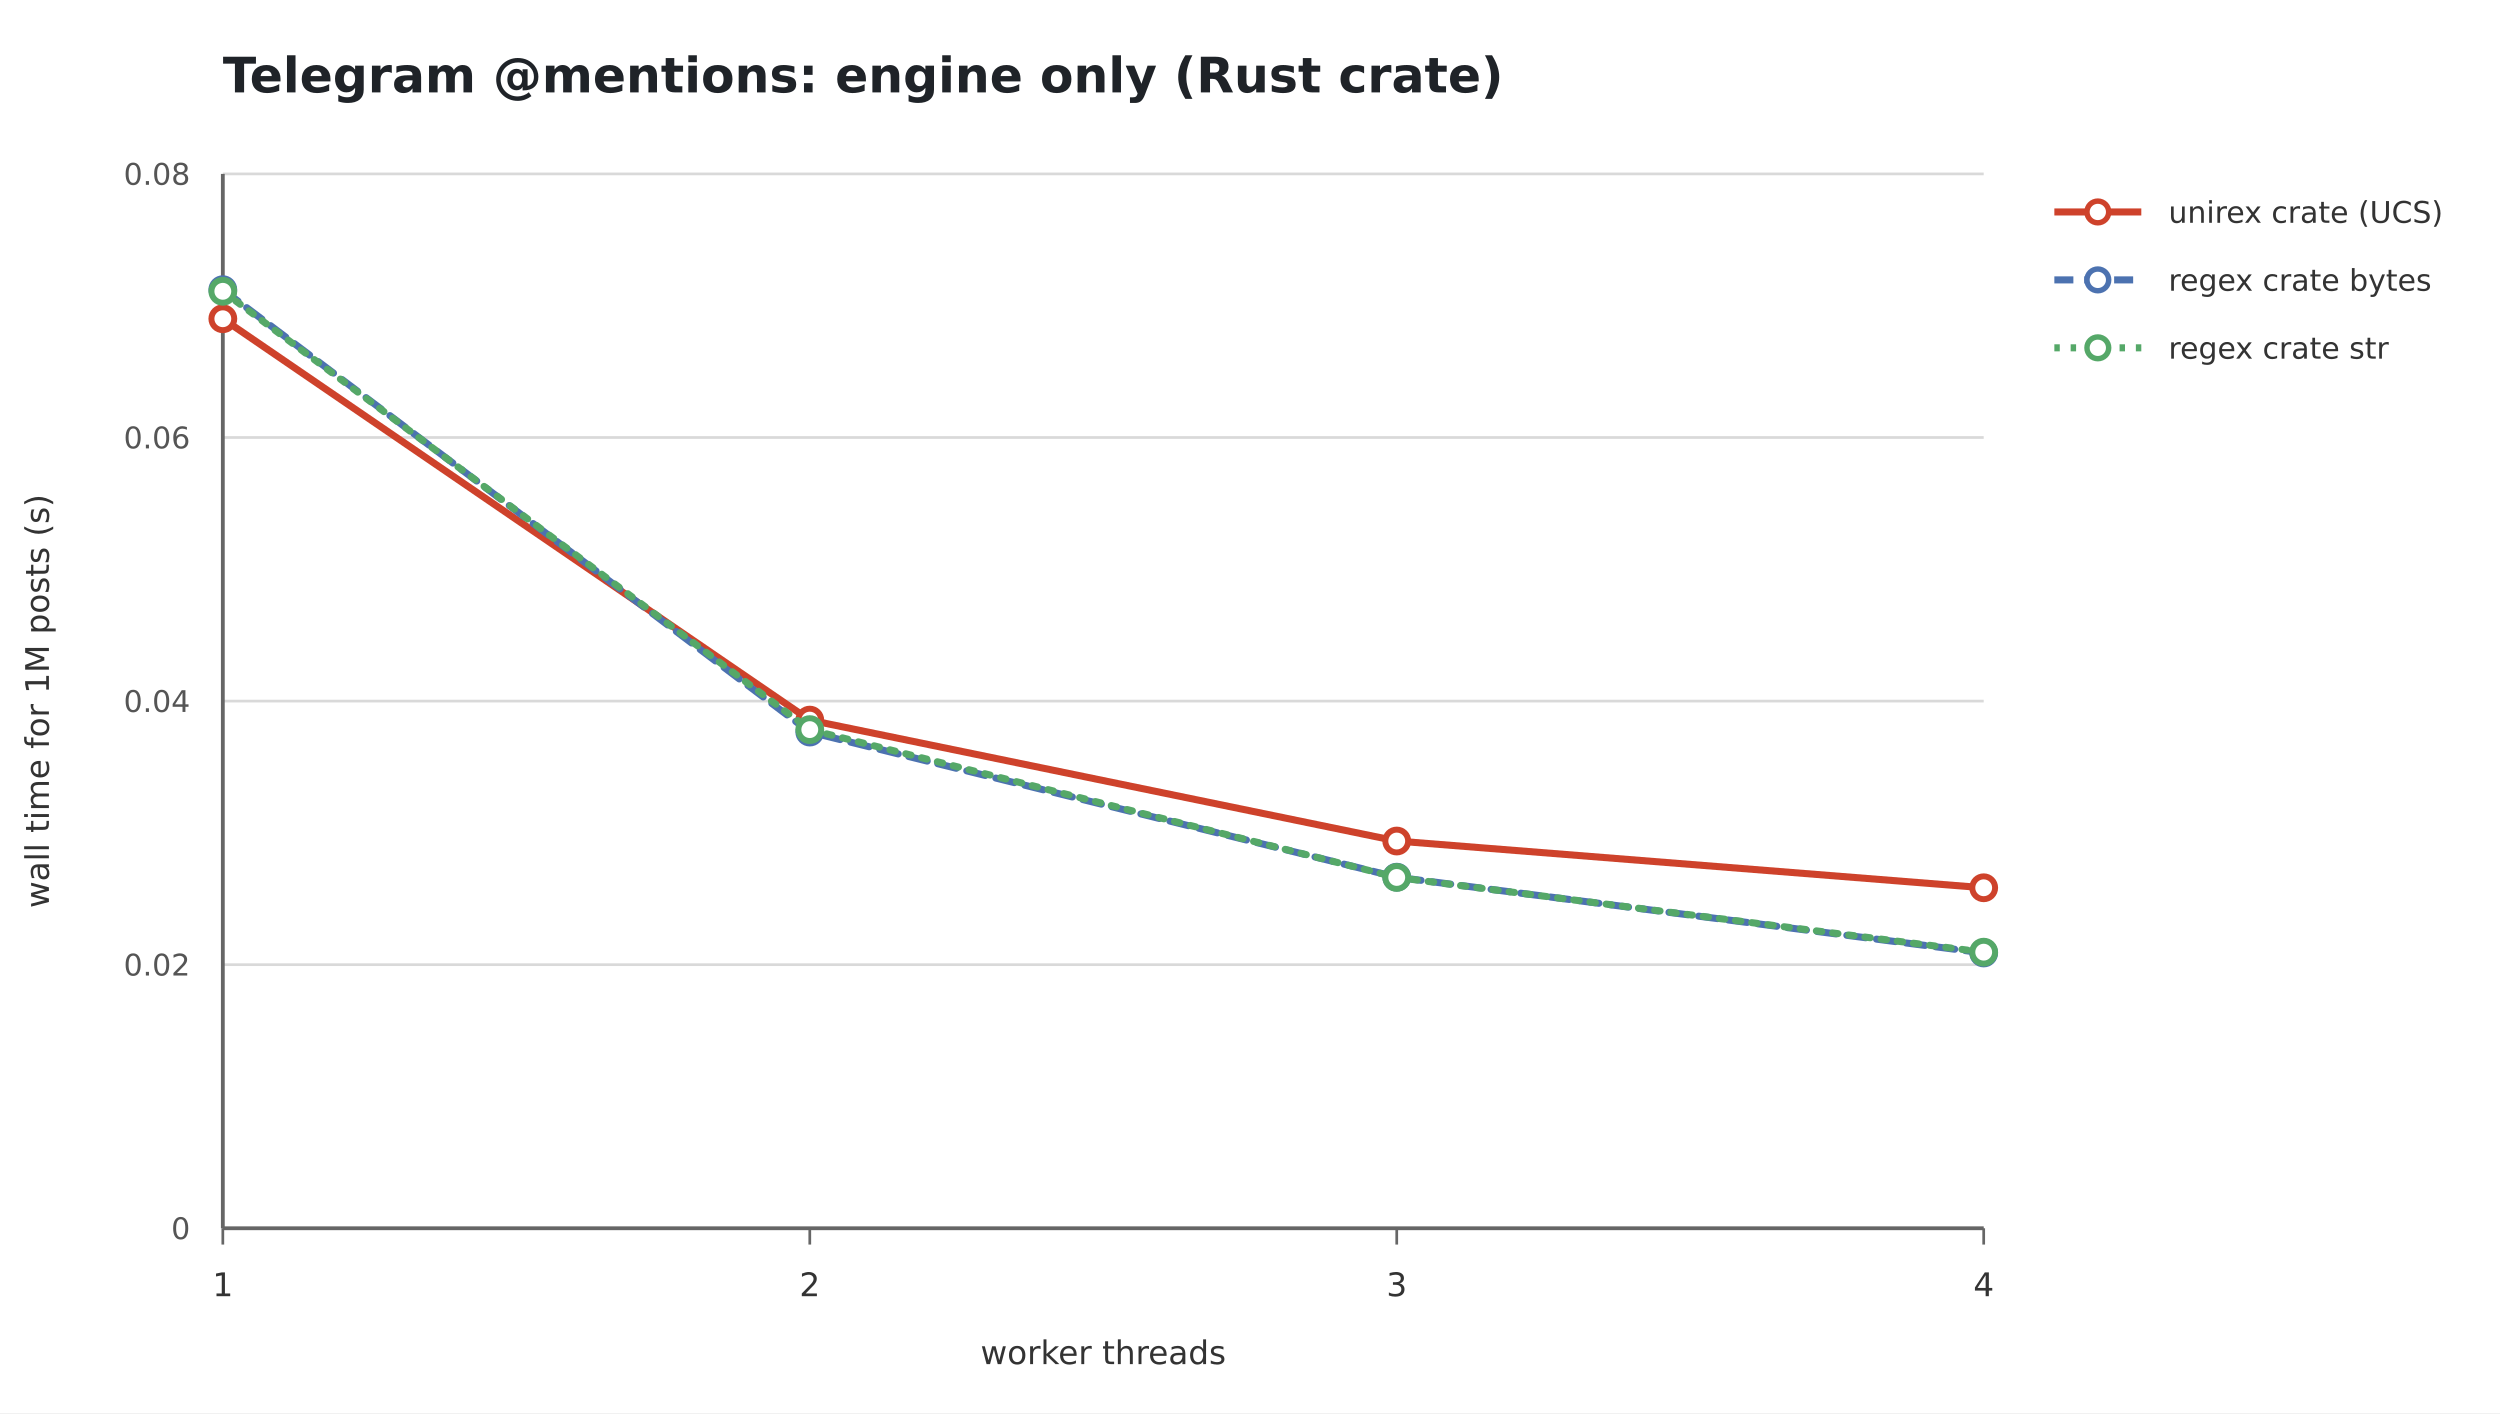
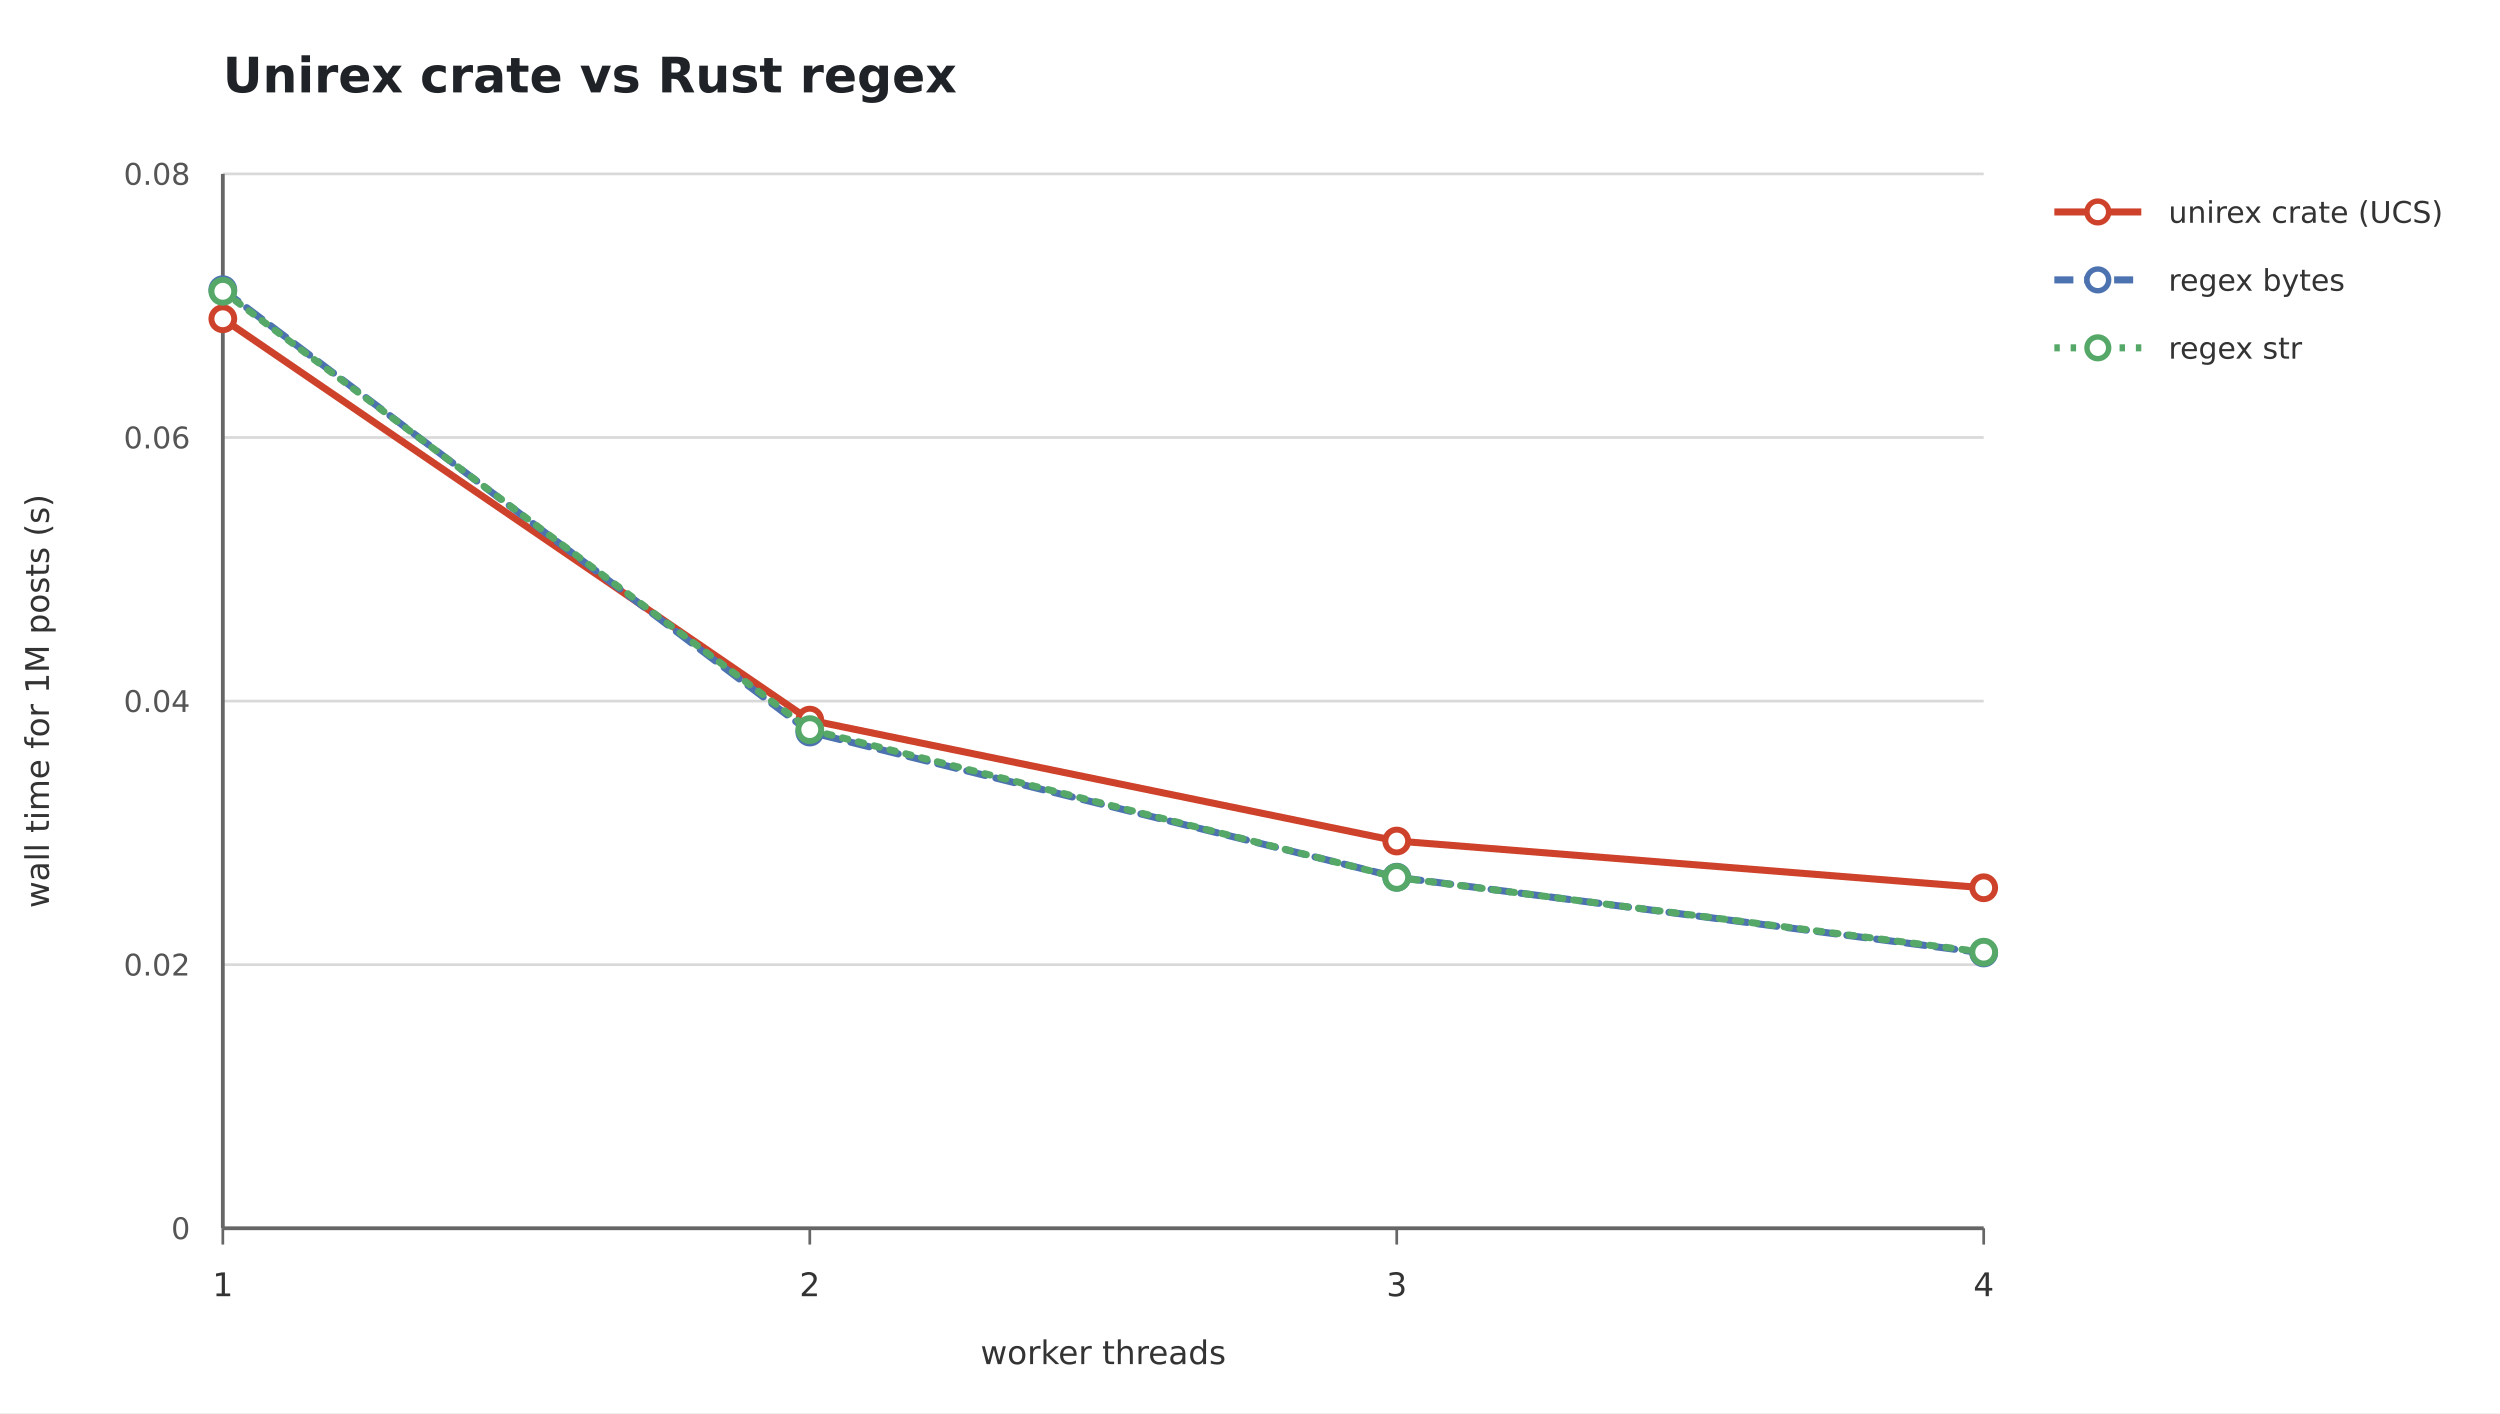
- <svg xmlns="http://www.w3.org/2000/svg" width="920" height="520" viewBox="0 0 920 520" role="img" aria-label="Telegram @mentions: engine only (Rust crate)">
+ <svg xmlns="http://www.w3.org/2000/svg" width="920" height="520" viewBox="0 0 920 520" role="img" aria-label="Unirex crate vs Rust regex">
  <rect width="100%" height="100%" fill="white" />
-   <text x="82" y="34" font-family="DejaVu Sans, sans-serif" font-size="18" font-weight="700" fill="#1f2328">Telegram @mentions: engine only (Rust crate)</text>
+   <text x="82" y="34" font-family="DejaVu Sans, sans-serif" font-size="18" font-weight="700" fill="#1f2328">Unirex crate vs Rust regex</text>
  <line x1="82" y1="452.0" x2="730" y2="452.0" stroke="#d9d9d9" stroke-width="1" />
  <text x="70" y="456.0" text-anchor="end" font-family="DejaVu Sans, sans-serif" font-size="11" fill="#555555">0</text>
  <line x1="82" y1="355.0" x2="730" y2="355.0" stroke="#d9d9d9" stroke-width="1" />
  <text x="70" y="359.0" text-anchor="end" font-family="DejaVu Sans, sans-serif" font-size="11" fill="#555555">0.02</text>
  <line x1="82" y1="258.0" x2="730" y2="258.0" stroke="#d9d9d9" stroke-width="1" />
  <text x="70" y="262.0" text-anchor="end" font-family="DejaVu Sans, sans-serif" font-size="11" fill="#555555">0.04</text>
  <line x1="82" y1="161.0" x2="730" y2="161.0" stroke="#d9d9d9" stroke-width="1" />
  <text x="70" y="165.0" text-anchor="end" font-family="DejaVu Sans, sans-serif" font-size="11" fill="#555555">0.06</text>
  <line x1="82" y1="64.0" x2="730" y2="64.0" stroke="#d9d9d9" stroke-width="1" />
  <text x="70" y="68.0" text-anchor="end" font-family="DejaVu Sans, sans-serif" font-size="11" fill="#555555">0.08</text>
  <line x1="82" y1="452" x2="730" y2="452" stroke="#666666" stroke-width="1.4" />
  <line x1="82" y1="64" x2="82" y2="452" stroke="#666666" stroke-width="1.4" />
  <line x1="82.0" y1="452" x2="82.0" y2="458" stroke="#666666" stroke-width="1" />
  <text x="82.0" y="477" text-anchor="middle" font-family="DejaVu Sans, sans-serif" font-size="12" fill="#333333">1</text>
  <line x1="298.0" y1="452" x2="298.0" y2="458" stroke="#666666" stroke-width="1" />
  <text x="298.0" y="477" text-anchor="middle" font-family="DejaVu Sans, sans-serif" font-size="12" fill="#333333">2</text>
  <line x1="514.0" y1="452" x2="514.0" y2="458" stroke="#666666" stroke-width="1" />
  <text x="514.0" y="477" text-anchor="middle" font-family="DejaVu Sans, sans-serif" font-size="12" fill="#333333">3</text>
  <line x1="730.0" y1="452" x2="730.0" y2="458" stroke="#666666" stroke-width="1" />
  <text x="730.0" y="477" text-anchor="middle" font-family="DejaVu Sans, sans-serif" font-size="12" fill="#333333">4</text>
  <polyline points="82.0,117.3 298.0,265.0 514.0,309.5 730.0,326.7" fill="none" stroke="#CE422B" stroke-width="2.6" stroke-linejoin="round" stroke-linecap="round" />
  <circle cx="82.0" cy="117.3" r="4.2" fill="white" stroke="#CE422B" stroke-width="2.2" />
  <circle cx="298.0" cy="265.0" r="4.2" fill="white" stroke="#CE422B" stroke-width="2.2" />
  <circle cx="514.0" cy="309.5" r="4.2" fill="white" stroke="#CE422B" stroke-width="2.2" />
  <circle cx="730.0" cy="326.7" r="4.2" fill="white" stroke="#CE422B" stroke-width="2.2" />
  <polyline points="82.0,106.6 298.0,269.4 514.0,322.8 730.0,350.7" fill="none" stroke="#4C72B0" stroke-width="2.6" stroke-linejoin="round" stroke-linecap="round" stroke-dasharray="7 4" />
  <circle cx="82.0" cy="106.6" r="4.2" fill="white" stroke="#4C72B0" stroke-width="2.2" />
  <circle cx="298.0" cy="269.4" r="4.2" fill="white" stroke="#4C72B0" stroke-width="2.2" />
  <circle cx="514.0" cy="322.8" r="4.2" fill="white" stroke="#4C72B0" stroke-width="2.2" />
  <circle cx="730.0" cy="350.7" r="4.2" fill="white" stroke="#4C72B0" stroke-width="2.2" />
  <polyline points="82.0,107.2 298.0,268.5 514.0,322.9 730.0,350.4" fill="none" stroke="#55A868" stroke-width="2.6" stroke-linejoin="round" stroke-linecap="round" stroke-dasharray="2 4" />
  <circle cx="82.0" cy="107.2" r="4.2" fill="white" stroke="#55A868" stroke-width="2.2" />
  <circle cx="298.0" cy="268.5" r="4.2" fill="white" stroke="#55A868" stroke-width="2.2" />
  <circle cx="514.0" cy="322.9" r="4.2" fill="white" stroke="#55A868" stroke-width="2.2" />
  <circle cx="730.0" cy="350.4" r="4.2" fill="white" stroke="#55A868" stroke-width="2.2" />
  <line x1="756" y1="78" x2="788" y2="78" stroke="#CE422B" stroke-width="2.6" />
  <circle cx="772" cy="78" r="4" fill="white" stroke="#CE422B" stroke-width="2" />
  <text x="798" y="82" font-family="DejaVu Sans, sans-serif" font-size="11" fill="#333333">unirex crate (UCS)</text>
  <line x1="756" y1="103" x2="788" y2="103" stroke="#4C72B0" stroke-width="2.6" stroke-dasharray="7 4" />
  <circle cx="772" cy="103" r="4" fill="white" stroke="#4C72B0" stroke-width="2" />
-   <text x="798" y="107" font-family="DejaVu Sans, sans-serif" font-size="11" fill="#333333">regex crate bytes</text>
+   <text x="798" y="107" font-family="DejaVu Sans, sans-serif" font-size="11" fill="#333333">regex bytes</text>
  <line x1="756" y1="128" x2="788" y2="128" stroke="#55A868" stroke-width="2.6" stroke-dasharray="2 4" />
  <circle cx="772" cy="128" r="4" fill="white" stroke="#55A868" stroke-width="2" />
-   <text x="798" y="132" font-family="DejaVu Sans, sans-serif" font-size="11" fill="#333333">regex crate str</text>
+   <text x="798" y="132" font-family="DejaVu Sans, sans-serif" font-size="11" fill="#333333">regex str</text>
  <text x="406.0" y="502" text-anchor="middle" font-family="DejaVu Sans, sans-serif" font-size="12" fill="#333333">worker threads</text>
  <text x="18" y="258.0" text-anchor="middle" transform="rotate(-90 18 258.0)" font-family="DejaVu Sans, sans-serif" font-size="12" fill="#333333">wall time for 1M posts (s)</text>
</svg>
